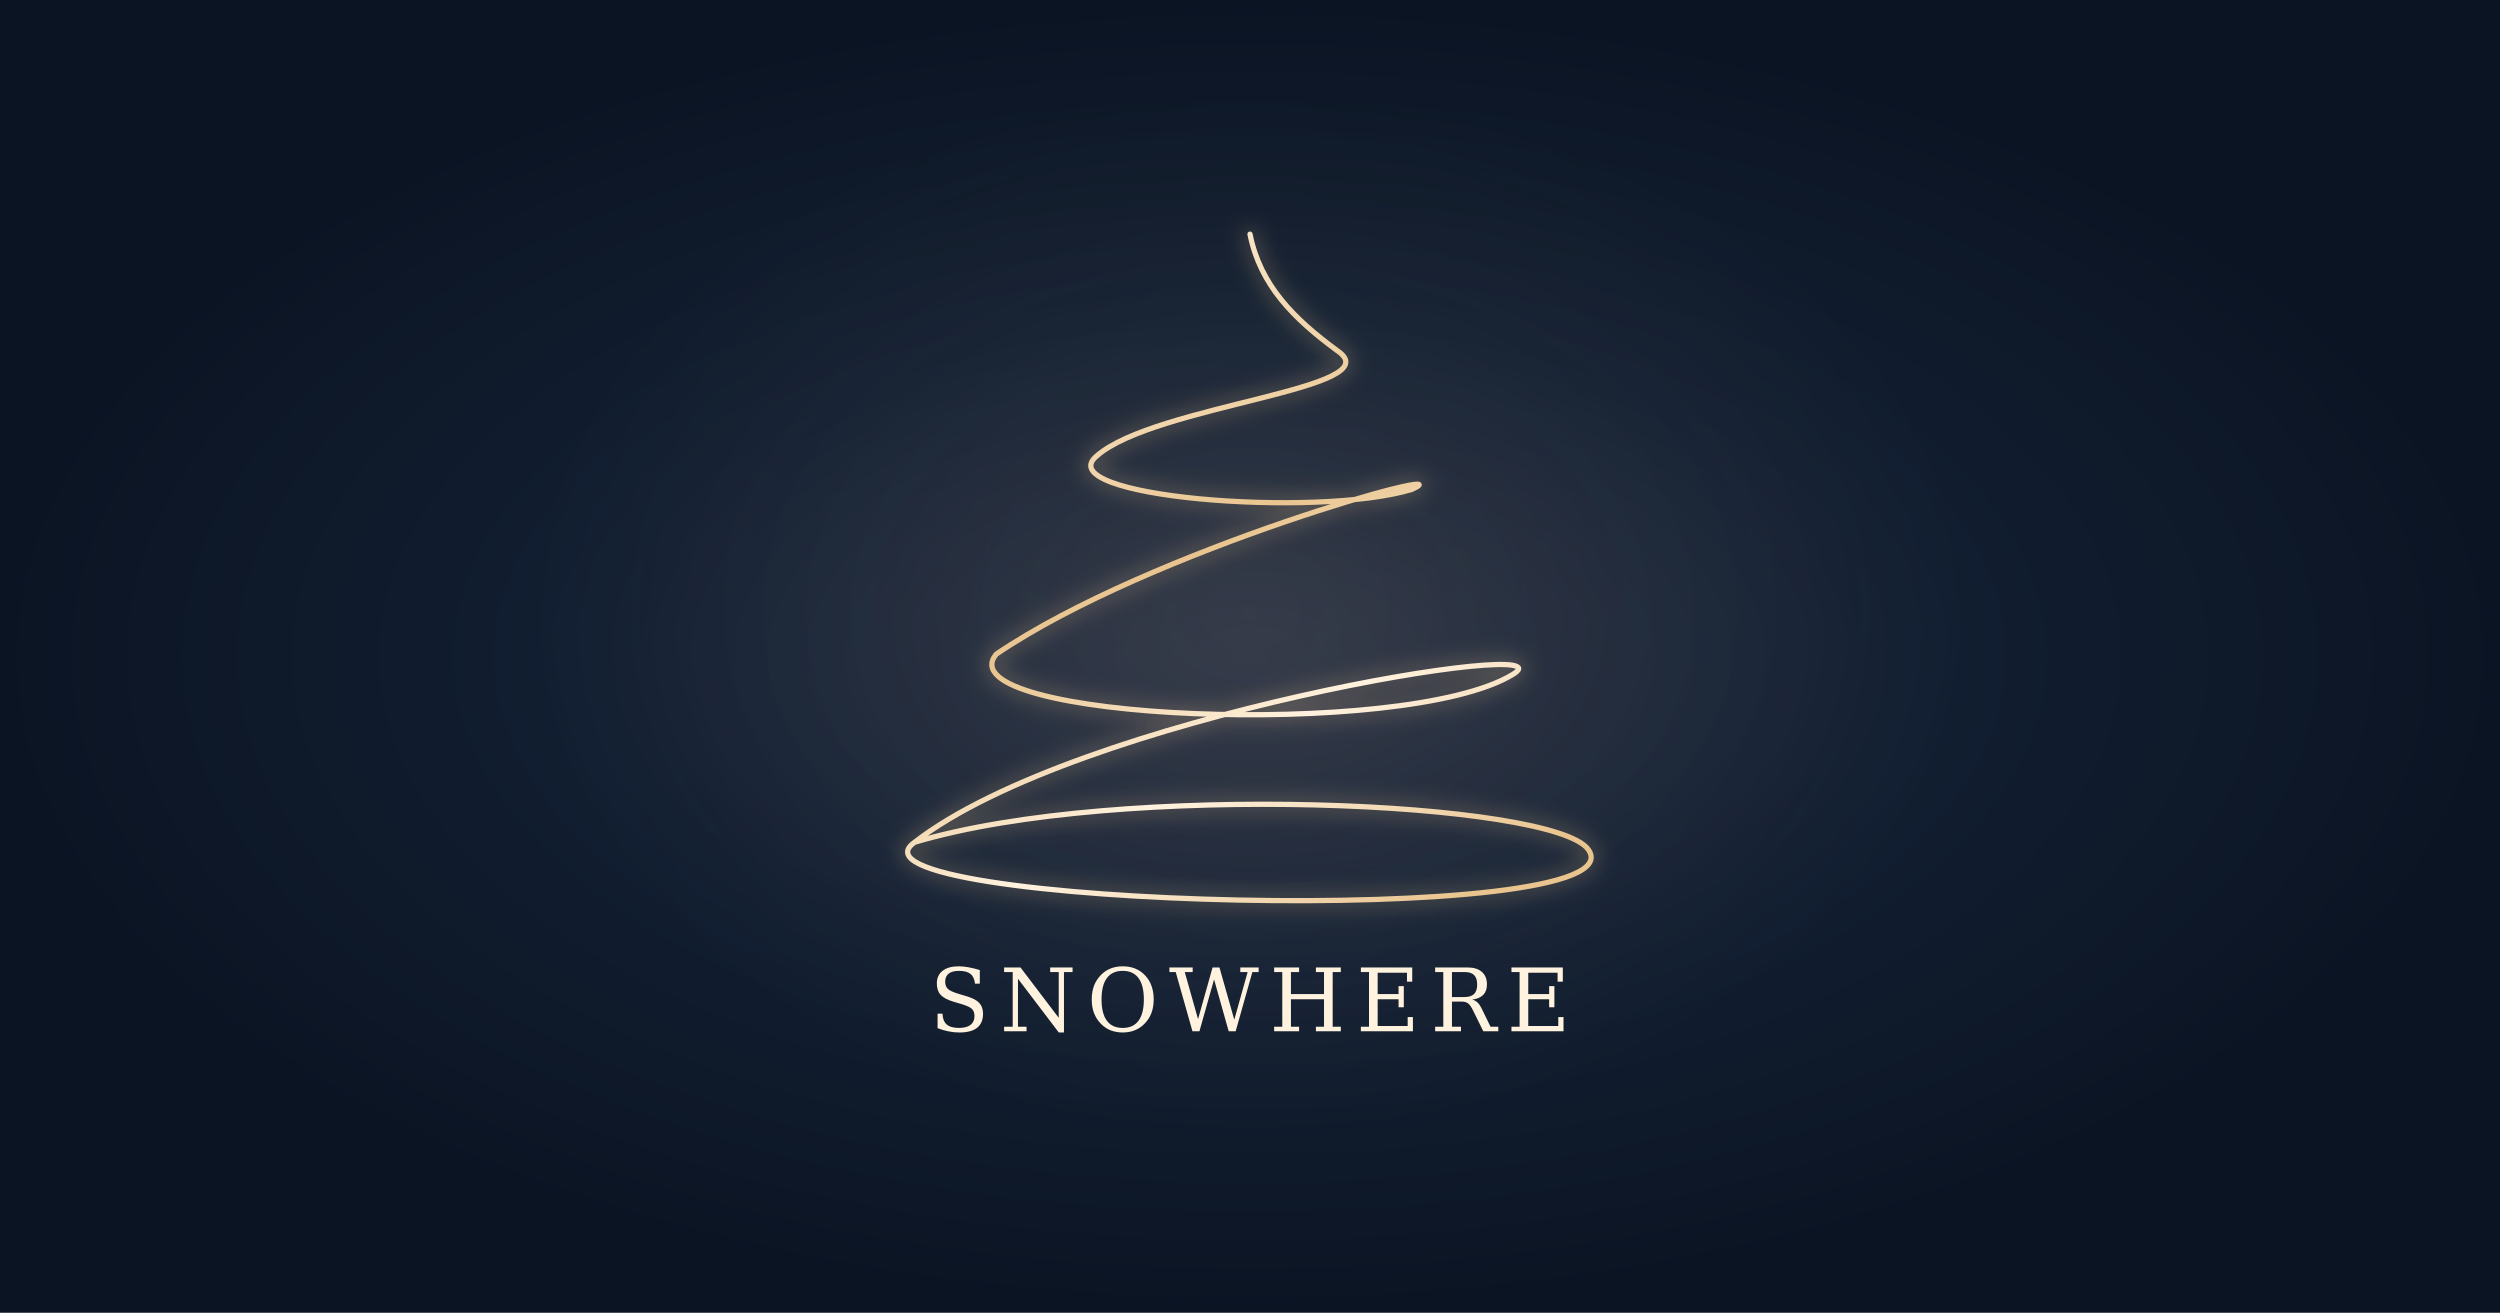
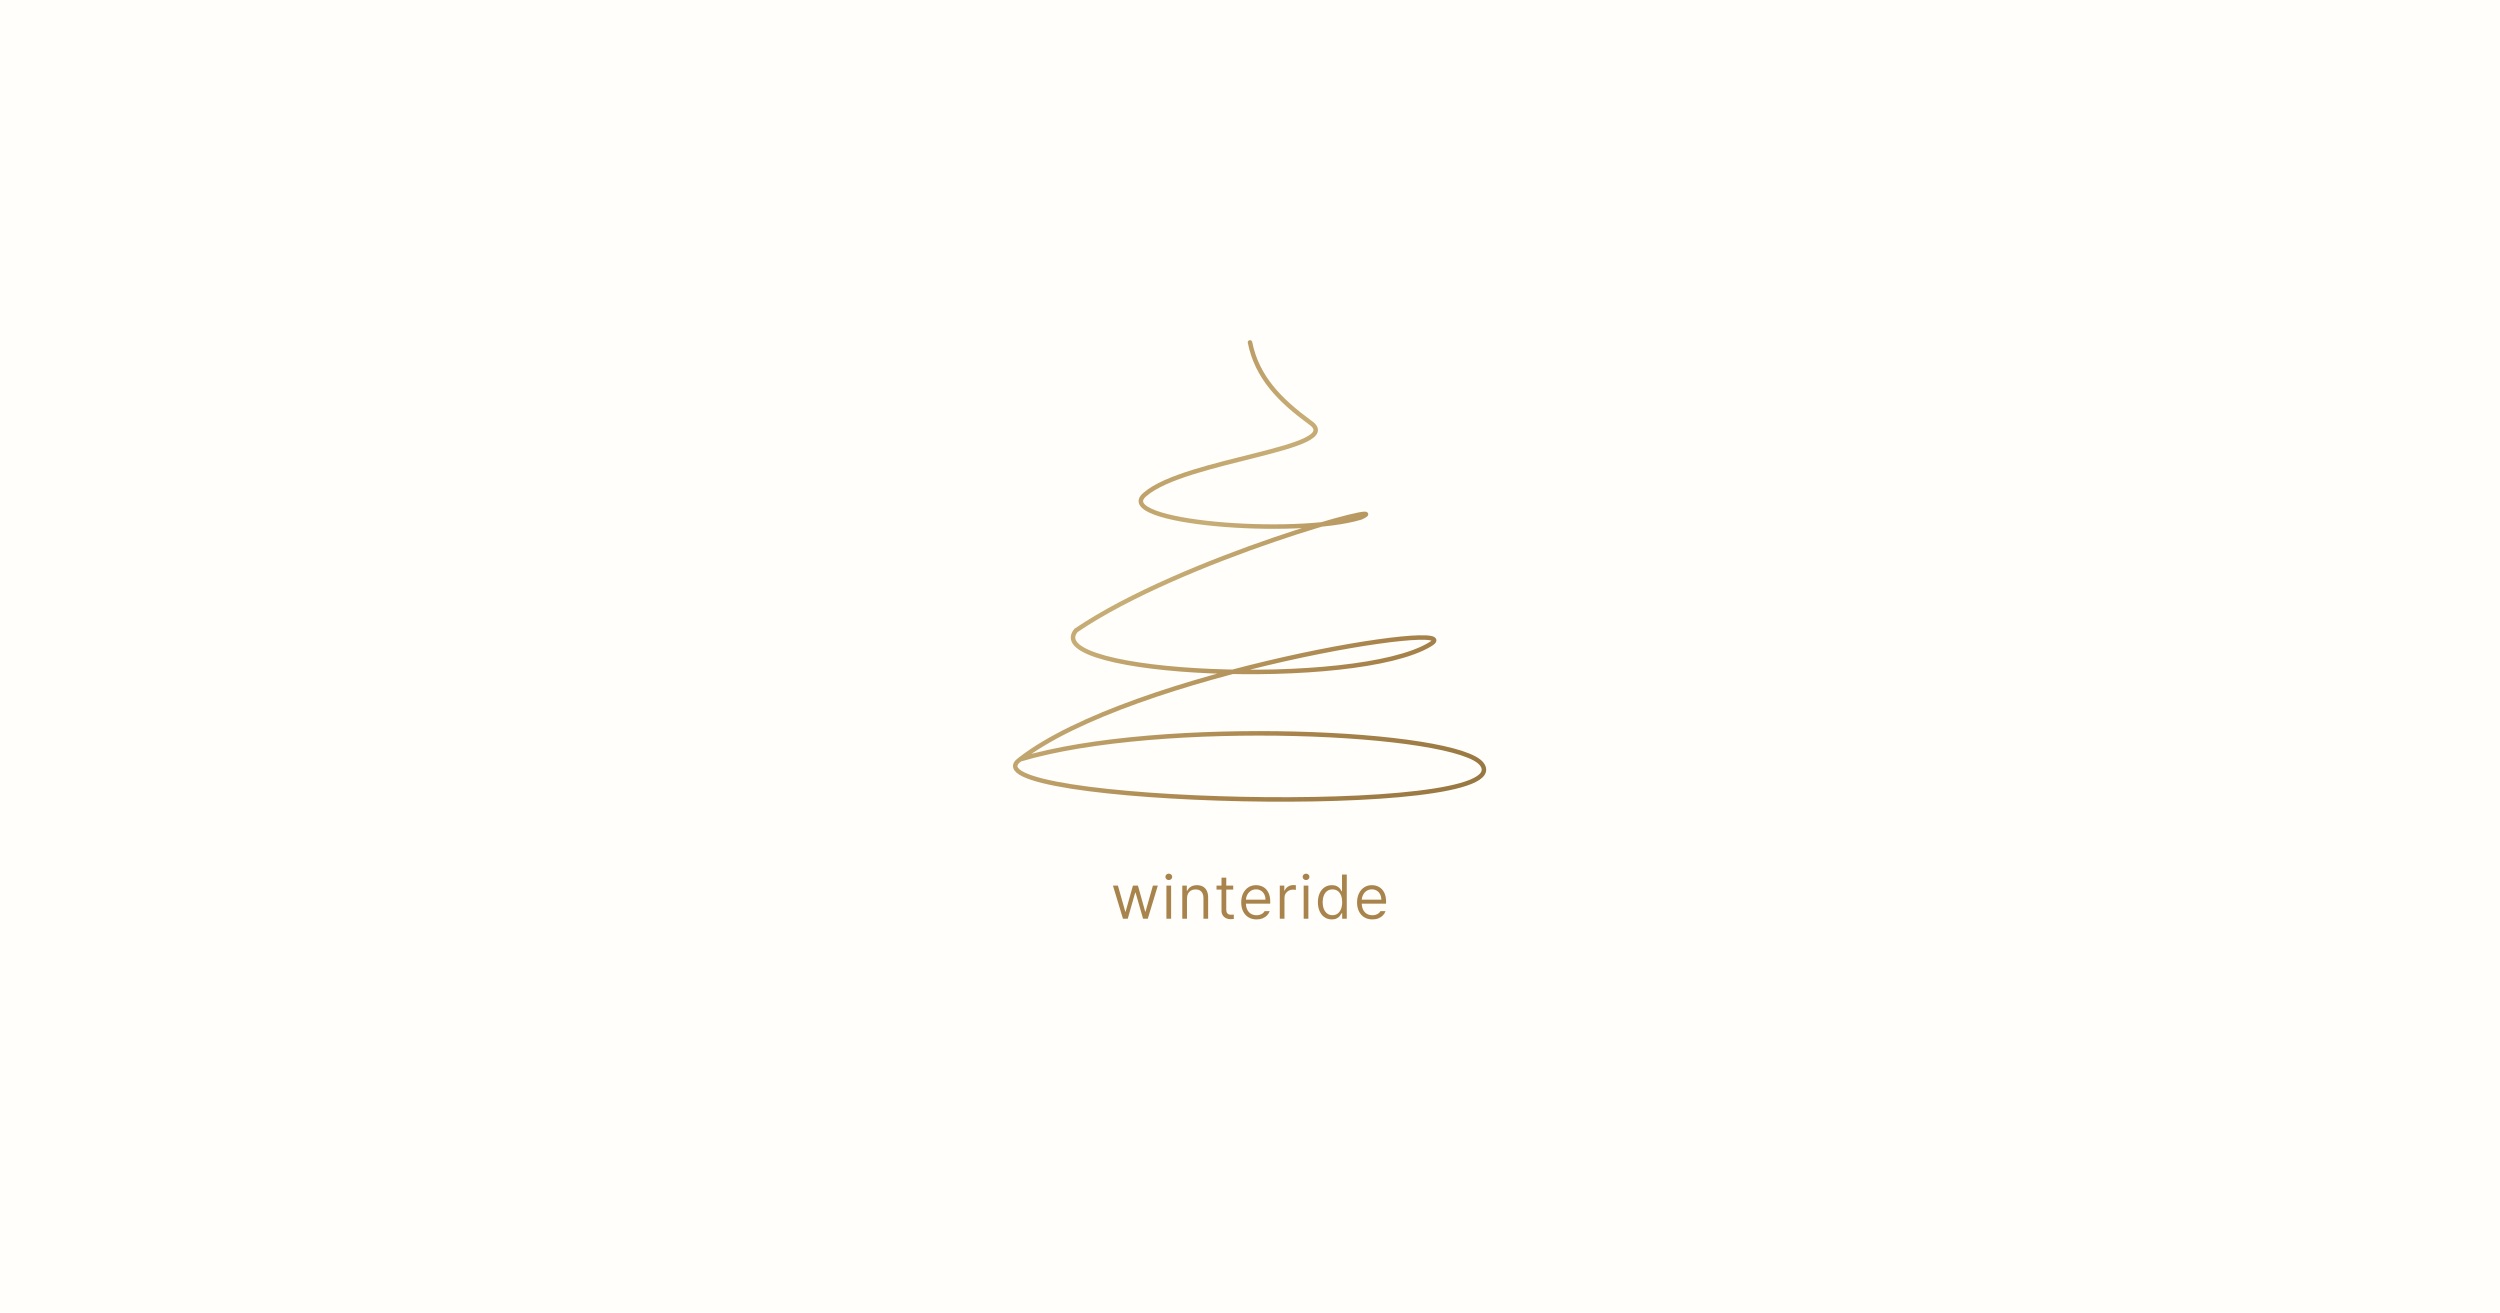
- <svg xmlns="http://www.w3.org/2000/svg" width="1200" height="630" viewBox="0 0 1200 630" role="img" aria-label="SNOWHERE · 스노웨어">
+ <svg xmlns="http://www.w3.org/2000/svg" width="1200" height="630" viewBox="0 0 1200 630" role="img" aria-label="WINTERIDE white gold">
  <defs>
-     <linearGradient id="ribbon" x1=".2" y1="0" x2=".8" y2="1">
-       <stop stop-color="#fff2de" />
-       <stop offset=".45" stop-color="#e9c48f" />
-       <stop offset=".7" stop-color="#fff2de" />
-       <stop offset="1" stop-color="#e9c48f" />
+     <linearGradient id="ribbon" x1="0" y1="0" x2="1" y2="1">
+       <stop stop-color="#a8844c" />
+       <stop offset=".4" stop-color="#c7ad76" />
+       <stop offset=".72" stop-color="#a8844c" />
+       <stop offset="1" stop-color="#967641" />
    </linearGradient>
-     <radialGradient id="night-glow">
-       <stop stop-color="#273044" />
-       <stop offset=".52" stop-color="#121f32" />
-       <stop offset="1" stop-color="#0b1423" />
-     </radialGradient>
-     <radialGradient id="warm-glow">
-       <stop stop-color="#e9c48f" stop-opacity=".085" />
-       <stop offset="1" stop-color="#e9c48f" stop-opacity="0" />
-     </radialGradient>
-     <filter id="halo" x="-30%" y="-30%" width="160%" height="160%">
-       <feGaussianBlur stdDeviation="7" />
-     </filter>
  </defs>
-   <rect width="1200" height="630" fill="#0b1423" />
-   <rect width="1200" height="630" fill="url(#night-glow)" />
-   <ellipse cx="600" cy="294" rx="350" ry="254" fill="url(#warm-glow)" />
-   <g transform="translate(390 90) scale(.7)">
-     <path d="M70 449 C210 407 509 421 532 454 C571 509 8 493 70 449 C182 362 526 307 480 334 C406 379 89 365 126 320 C232 248 452 188 411 207 C345 227 161 212 195 184 C235 149 398 138 360 112 C330 90 307 67 300 32" fill="none" stroke="#e9c48f" stroke-width="10" stroke-linecap="round" stroke-linejoin="round" opacity=".24" filter="url(#halo)" />
-     <path d="M70 449 C210 407 509 421 532 454 C571 509 8 493 70 449 C182 362 526 307 480 334 C406 379 89 365 126 320 C232 248 452 188 411 207 C345 227 161 212 195 184 C235 149 398 138 360 112 C330 90 307 67 300 32" fill="none" stroke="url(#ribbon)" stroke-width="3.6" stroke-linecap="round" stroke-linejoin="round" />
+   <rect width="1200" height="630" fill="#fffefa" />
+   <g transform="translate(456 149) scale(.48)">
+     <path d="M70 449 C210 407 509 421 532 454 C571 509 8 493 70 449 C182 362 526 307 480 334 C406 379 89 365 126 320 C232 248 452 188 411 207 C345 227 161 212 195 184 C235 149 398 138 360 112 C330 90 307 67 300 32" fill="none" stroke="url(#ribbon)" stroke-width="4.5" stroke-linecap="round" stroke-linejoin="round" />
  </g>
-   <text x="600" y="495" text-anchor="middle" fill="#fff2de" font-family="Georgia, 'DejaVu Serif', serif" font-size="42" font-weight="400" letter-spacing="5">SNOWHERE</text>
+   <g aria-label="winteride" fill="#a8844c">
+     <path d="M55.944 1086H219.068L460.929 230.39H470.365L711.071 1086H875.35L1112.619 233.826H1123.774L1365.635 1086H1527.04L1198.167 0H1043.381L798.647 852.511H784.056L541.322 0H384.817Z" transform="translate(533.391 441) scale(0.01464844 -0.01464844)" />
+     <path d="M143.353 1086H297.322V0H143.353ZM111.043 1372.957Q111.043 1402.189 125.616 1425.94Q140.189 1449.691 165.69 1463.393Q191.192 1477.096 220.337 1477.096Q251.52 1477.096 277.01 1463.387Q302.5 1449.678 317.066 1425.917Q331.631 1402.155 331.631 1372.91Q331.631 1345.492 317.066 1320.756Q302.5 1296.02 277.01 1282.278Q251.52 1268.536 220.337 1268.536Q191.192 1268.536 165.69 1282.275Q140.189 1296.015 125.616 1320.746Q111.043 1345.477 111.043 1372.957Z" transform="translate(557.779 441) scale(0.01464844 -0.01464844)" />
+     <path d="M296.477 0H142.508V1086H291.322V915.718H304.195Q345.913 1003.437 425.322 1051.718Q504.73 1100 623.322 1100Q734.758 1100 817.04 1054.718Q899.322 1009.437 944.604 918.563Q989.885 827.69 989.885 695.635V0H835.917V685.325Q835.917 771.016 805.226 832.988Q774.536 894.96 716.859 928.228Q659.183 961.496 578.647 961.496Q496.675 961.496 432.703 926.369Q368.73 891.242 332.604 823.256Q296.477 755.27 296.477 662.988Z" transform="translate(565.410 441) scale(0.01464844 -0.01464844)" />
+     <path d="M597.631 955.805H50.79V1086H597.631ZM369.631 1346V300.449Q369.631 235.012 389.899 198.463Q410.167 161.913 443.421 147.223Q476.675 132.532 520.365 132.532Q567.548 132.532 616.449 135.969V-7.69Q569.802 -14.845 504.901 -14.845Q430.31 -14.845 363.859 17.014Q297.409 48.873 255.677 111.887Q213.944 174.901 213.944 262.647V1346Z" transform="translate(583.192 441) scale(0.01464844 -0.01464844)" />
+     <path d="M88.536 534.845Q88.536 699.718 150.113 828.718Q211.69 957.718 321.563 1029.141Q431.437 1100.563 574.619 1100.563Q698.619 1100.563 804.056 1044.31Q909.492 988.056 974.365 866.619Q1039.238 745.183 1039.238 562.226V494.17H195.012V625.802H883.551Q883.551 723.155 845.016 799.226Q806.48 875.297 735.958 919.396Q665.437 963.496 574.619 963.496Q476.647 963.496 401.689 913.819Q326.73 864.143 284.758 779.93Q242.786 695.718 242.786 598.393V513.353Q242.786 389.972 286.054 300.042Q329.322 210.111 408.28 162.449Q487.238 114.786 591.746 114.786Q657.972 114.786 710.79 134.04Q763.607 153.294 799.734 182.97Q835.861 212.647 855.861 249.774H1020.984Q995.548 171.155 936.534 109.859Q877.52 48.563 788.929 13.282Q700.337 -22 591.746 -22Q439.718 -22 325.704 47.563Q211.69 117.127 150.113 243.55Q88.536 369.972 88.536 534.845Z" transform="translate(594.485 441) scale(0.01464844 -0.01464844)" />
+     <path d="M142.508 1086H291.322V919.155H302.477Q333.885 1003.437 412.435 1053.437Q490.984 1103.437 588.957 1103.437Q633.604 1103.437 669.377 1100V944.313Q659.941 947.75 631.885 951.186Q603.83 954.623 576.929 954.623Q498.393 954.623 434.421 920.355Q370.449 886.087 333.463 825.833Q296.477 765.579 296.477 690.48V0H142.508Z" transform="translate(612.208 441) scale(0.01464844 -0.01464844)" />
+     <path d="M143.353 1086H297.322V0H143.353ZM111.043 1372.957Q111.043 1402.189 125.616 1425.94Q140.189 1449.691 165.69 1463.393Q191.192 1477.096 220.337 1477.096Q251.52 1477.096 277.01 1463.387Q302.5 1449.678 317.066 1425.917Q331.631 1402.155 331.631 1372.91Q331.631 1345.492 317.066 1320.756Q302.5 1296.02 277.01 1282.278Q251.52 1268.536 220.337 1268.536Q191.192 1268.536 165.69 1282.275Q140.189 1296.015 125.616 1320.746Q111.043 1345.477 111.043 1372.957Z" transform="translate(623.662 441) scale(0.01464844 -0.01464844)" />
+     <path d="M88.536 540Q88.536 708.591 146.55 835.873Q204.563 963.155 308.296 1031.859Q412.028 1100.563 546.337 1100.563Q640.929 1100.563 705.337 1068.859Q769.746 1037.155 803.127 996.929Q836.508 956.703 867.944 899.35H878.817V1448H1034.786V0H883.972V180.932H867.944Q834.508 123.579 801.268 83.353Q768.028 43.127 703.619 10.563Q639.21 -22 544.619 -22Q411.746 -22 308.155 47.563Q204.563 117.127 146.55 245.127Q88.536 373.127 88.536 540ZM883.972 543.437Q883.972 669.099 847.423 763.043Q810.873 856.988 738.901 909.383Q666.929 961.777 565.238 961.777Q463.548 961.777 391.435 907.664Q319.322 853.551 281.913 758.748Q244.504 663.944 244.504 543.437Q244.504 421.492 281.913 324.97Q319.322 228.449 391.435 172.477Q463.548 116.504 565.238 116.504Q665.21 116.504 737.323 170.758Q809.437 225.012 846.704 321.534Q883.972 418.056 883.972 543.437Z" transform="translate(631.293 441) scale(0.01464844 -0.01464844)" />
+     <path d="M88.536 534.845Q88.536 699.718 150.113 828.718Q211.69 957.718 321.563 1029.141Q431.437 1100.563 574.619 1100.563Q698.619 1100.563 804.056 1044.31Q909.492 988.056 974.365 866.619Q1039.238 745.183 1039.238 562.226V494.17H195.012V625.802H883.551Q883.551 723.155 845.016 799.226Q806.48 875.297 735.958 919.396Q665.437 963.496 574.619 963.496Q476.647 963.496 401.689 913.819Q326.73 864.143 284.758 779.93Q242.786 695.718 242.786 598.393V513.353Q242.786 389.972 286.054 300.042Q329.322 210.111 408.28 162.449Q487.238 114.786 591.746 114.786Q657.972 114.786 710.79 134.04Q763.607 153.294 799.734 182.97Q835.861 212.647 855.861 249.774H1020.984Q995.548 171.155 936.534 109.859Q877.52 48.563 788.929 13.282Q700.337 -22 591.746 -22Q439.718 -22 325.704 47.563Q211.69 117.127 150.113 243.55Q88.536 369.972 88.536 534.845Z" transform="translate(650.086 441) scale(0.01464844 -0.01464844)" />
+   </g>
</svg>
